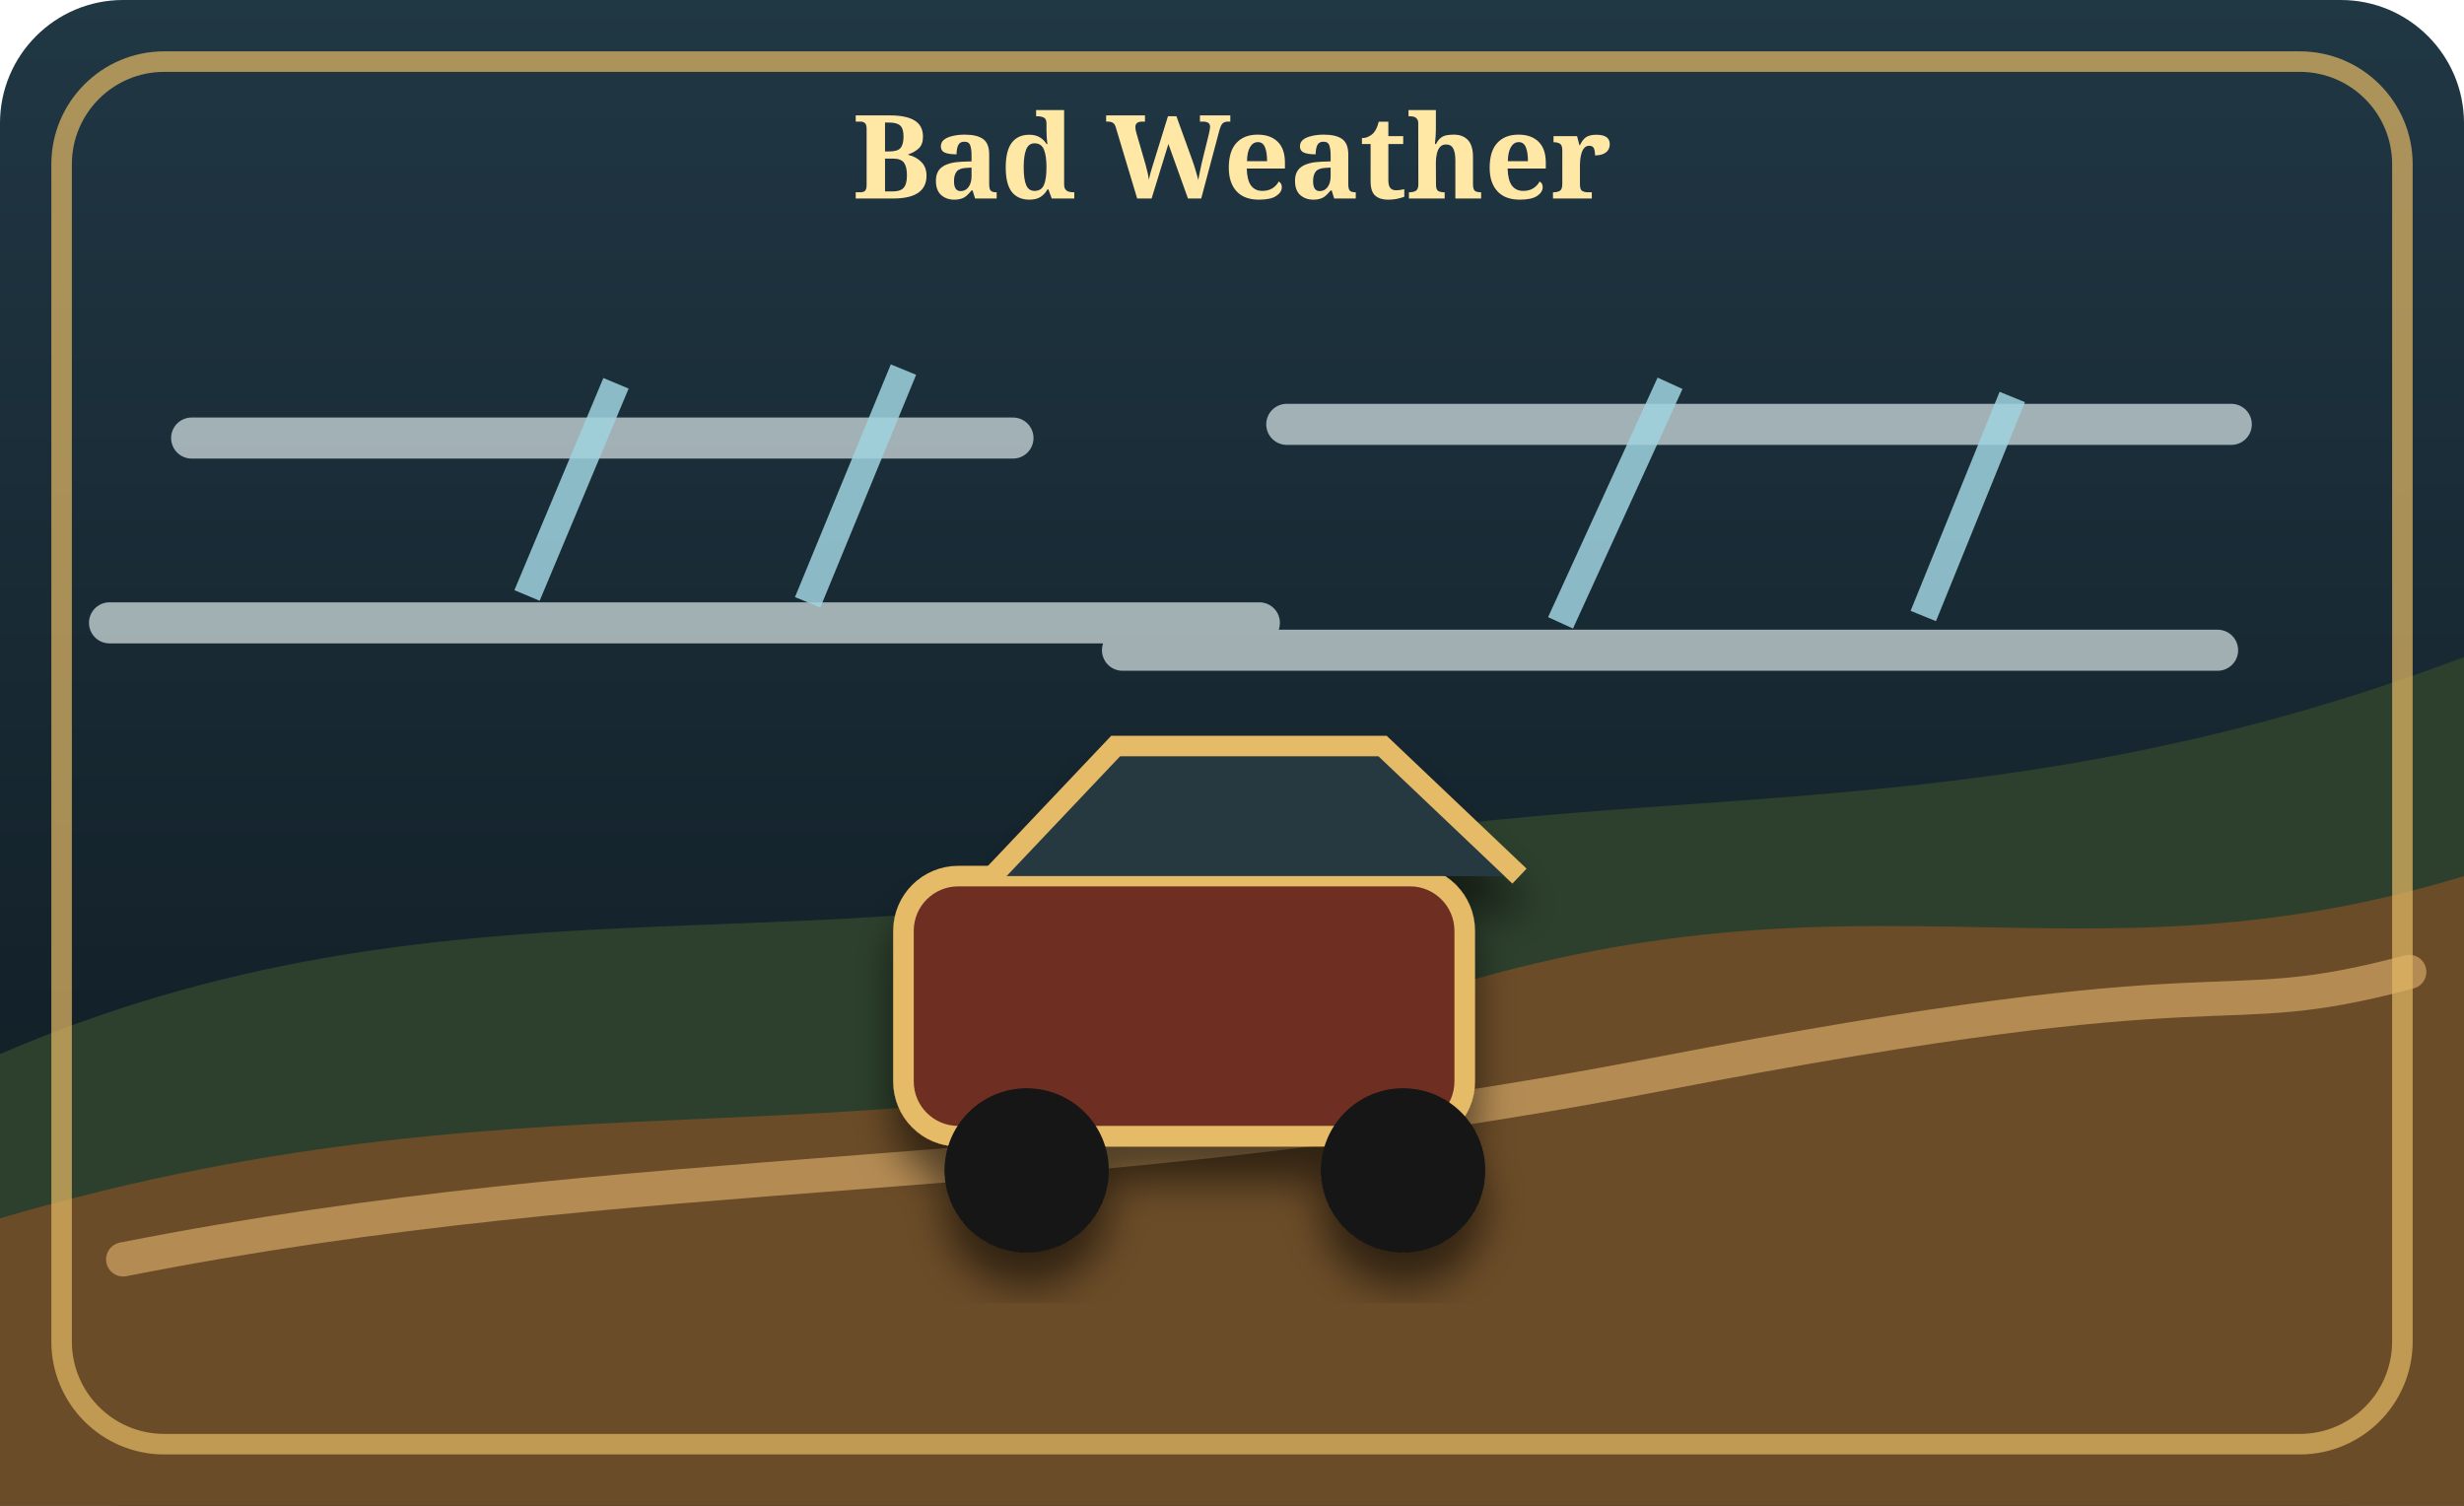
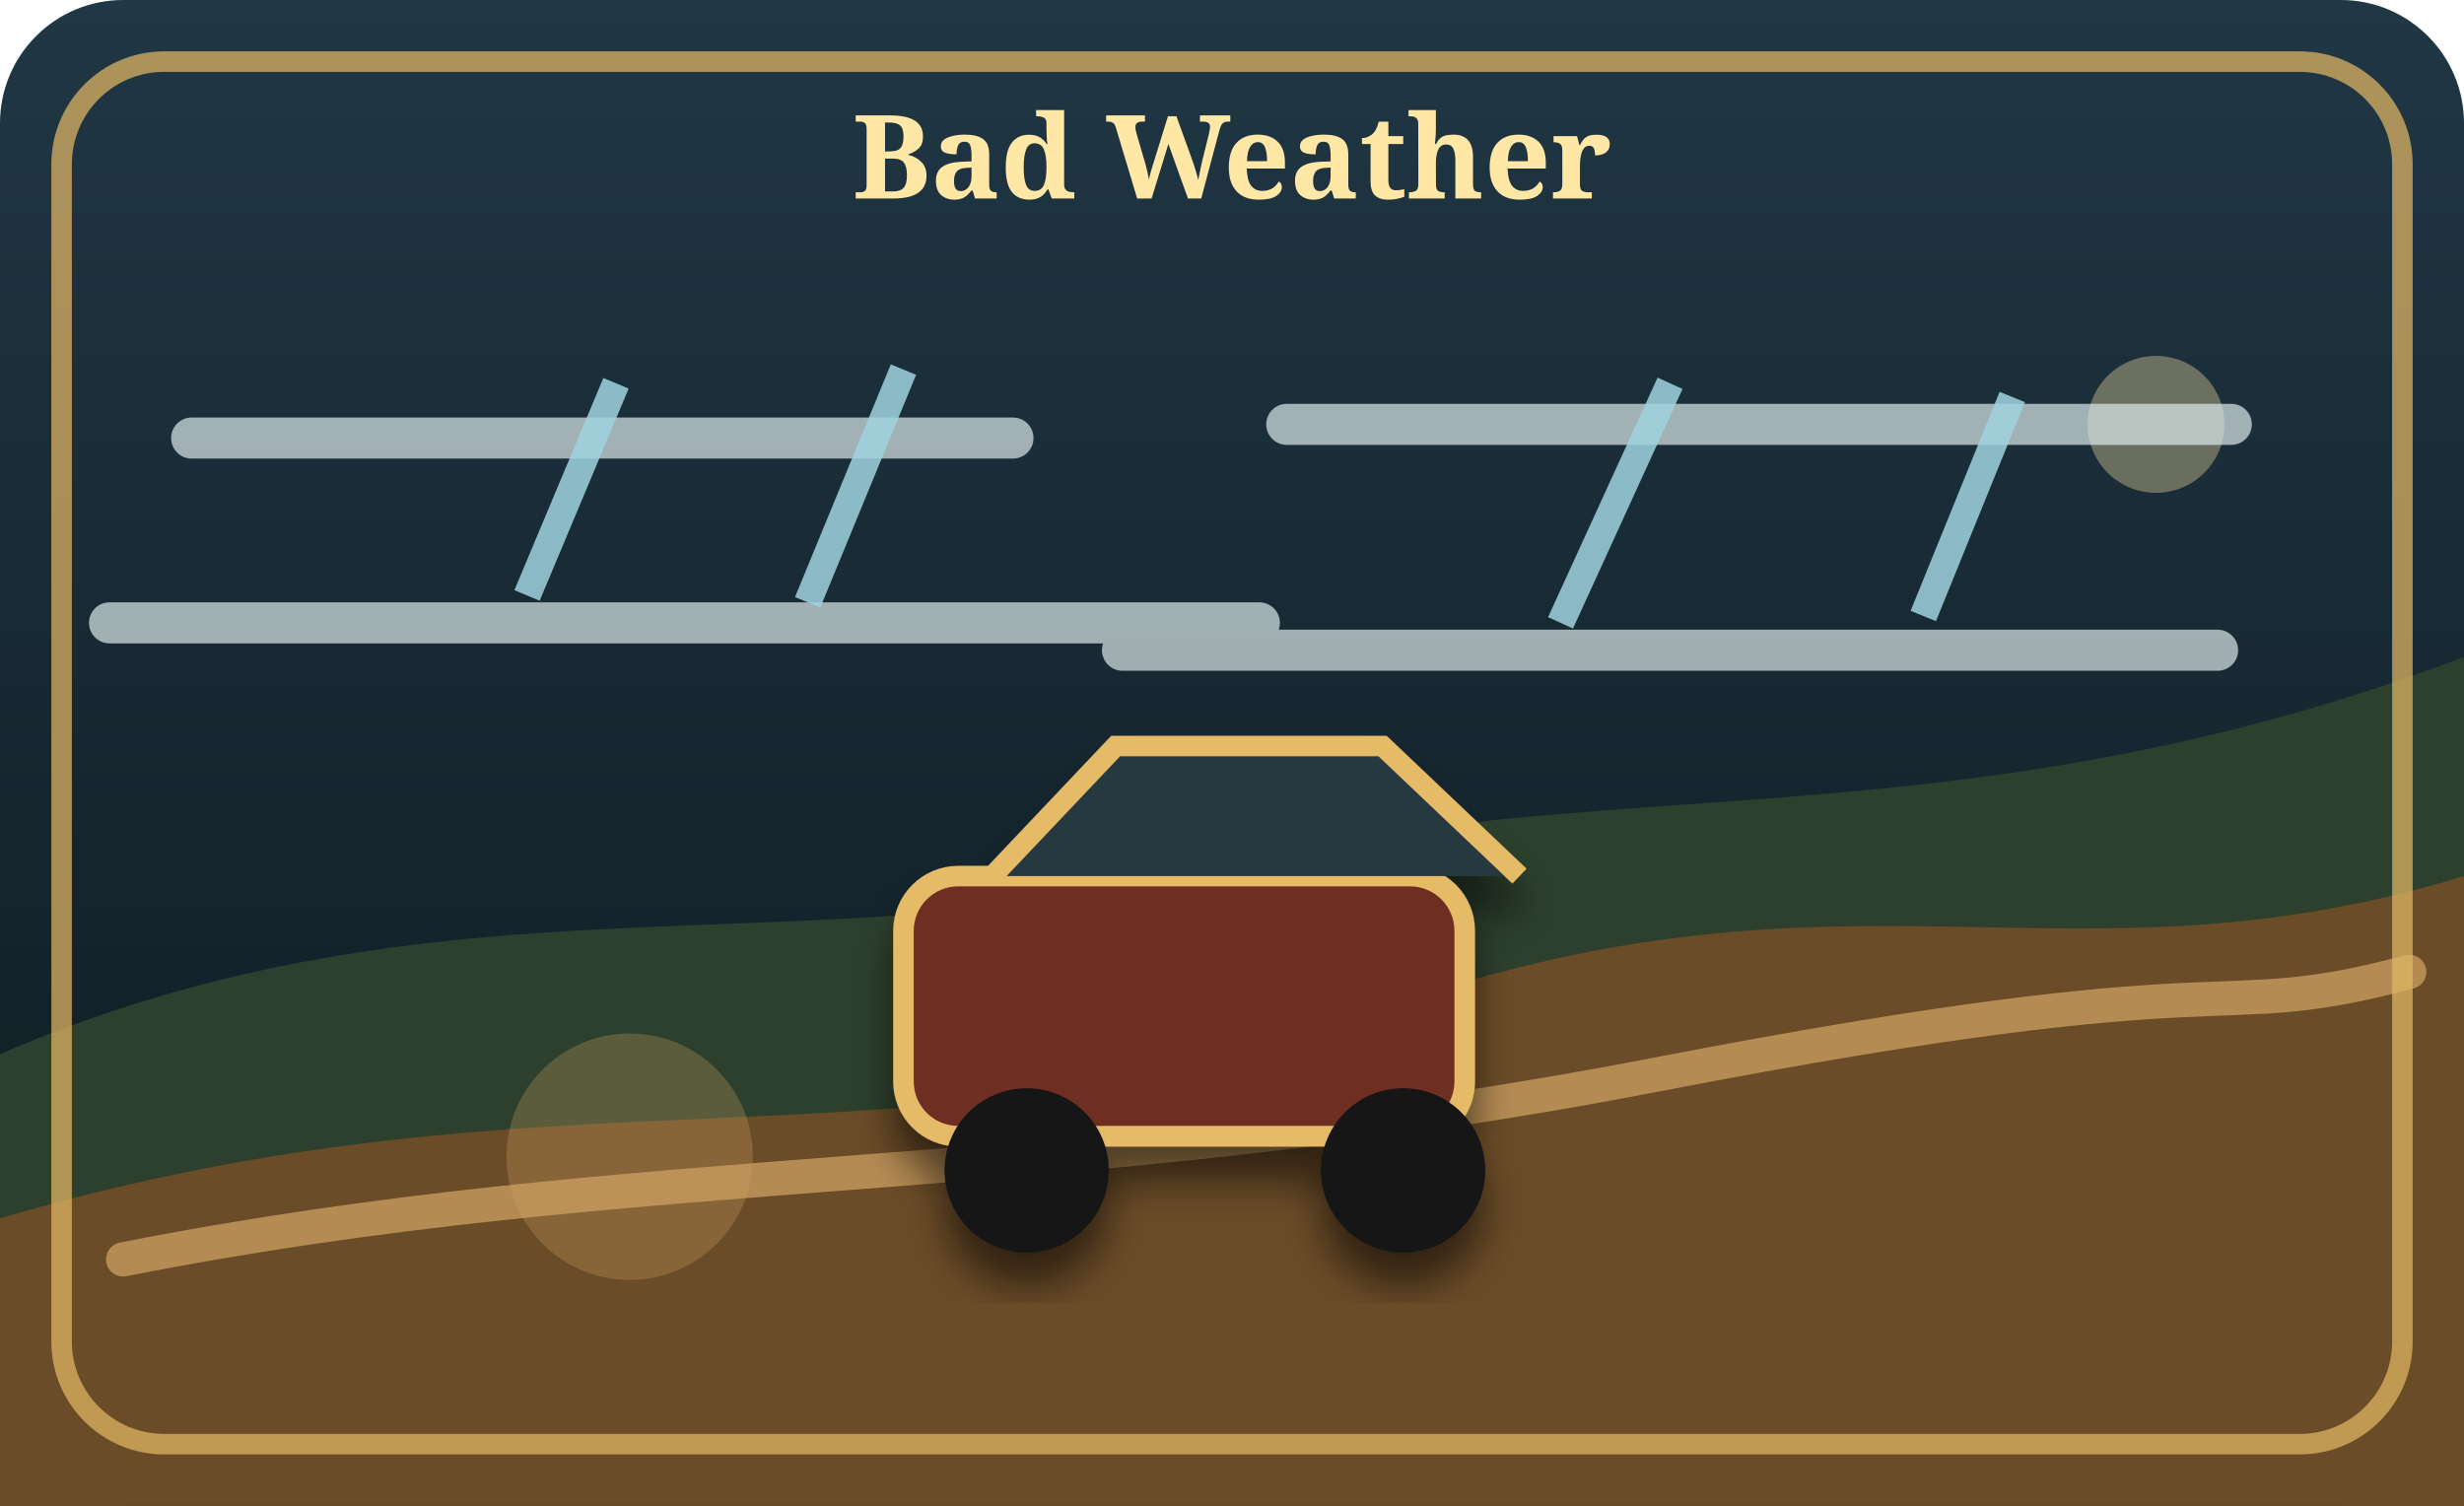
<svg xmlns="http://www.w3.org/2000/svg" viewBox="0 0 360 220" role="img" aria-label="Bad Weather">
  <defs>
+     <style>
+       .glint { animation: glint 2.8s ease-in-out infinite; transform-origin: center; }
+       .dust { animation: dust 3s ease-in-out infinite; }
+       .wire { animation: wire 2.4s steps(2, end) infinite; }
+       .rain { animation: rain 2.2s linear infinite; }
+       @keyframes glint { 0%, 100% { opacity: .28; transform: scale(.82); } 50% { opacity: .95; transform: scale(1.18); } }
+       @keyframes dust { 0%, 100% { opacity: .25; transform: translateX(-6px); } 50% { opacity: .65; transform: translateX(8px); } }
+       @keyframes wire { 0%, 100% { opacity: .35; } 50% { opacity: 1; } }
+       @keyframes rain { from { transform: translateX(-18px); } to { transform: translateX(18px); } }
+       @media (prefers-reduced-motion: reduce) { .glint, .dust, .wire, .rain { animation: none; } }
+     </style>
    <linearGradient id="sky" x1="0" x2="0" y1="0" y2="1">
      <stop offset="0" stop-color="#203744" />
      <stop offset="1" stop-color="#0d171d" />
    </linearGradient>
    <linearGradient id="gold" x1="0" x2="1">
      <stop offset="0" stop-color="#fff0ae" />
      <stop offset=".5" stop-color="#d59d3e" />
      <stop offset="1" stop-color="#fff1b8" />
    </linearGradient>
    <filter id="shadow">
      <feDropShadow dx="0" dy="5" stdDeviation="3" flood-color="#000" flood-opacity=".55" />
    </filter>
  </defs>
  <rect width="360" height="220" rx="18" fill="url(#sky)" />
  <path d="M0 154 C65 126 118 142 176 127 S286 124 360 96 V220 H0z" fill="#2d402d" />
  <path d="M0 178 C82 154 130 173 200 148 S301 146 360 128 V220 H0z" fill="#6b4c28" />
  <path d="M18 184 C94 169 154 174 242 157 S322 150 352 142" fill="none" stroke="#d0a464" stroke-width="5" stroke-linecap="round" opacity=".72" />
+   <circle class="dust" cx="92" cy="169" r="18" fill="#d0a464" opacity=".28" />
+   <circle class="glint" cx="315" cy="62" r="10" fill="#ffe9a8" opacity=".35" />
  <g filter="url(#shadow)">
    <rect x="132" y="128" width="82" height="38" rx="8" fill="#6e2f24" stroke="#e6bb68" stroke-width="3" />
    <path d="M145 128l18-19h39l20 19" fill="#263940" stroke="#e6bb68" stroke-width="3" />
    <circle cx="150" cy="171" r="12" fill="#141414" />
    <circle cx="205" cy="171" r="12" fill="#141414" />
  </g>
-   <path d="M28 64h120M16 91h168M188 62h138M164 95h160" stroke="#dce8e9" stroke-width="6" stroke-linecap="round" opacity=".7" />
-   <path d="M90 56l-13 31M132 54l-14 34M244 56l-16 35M294 58l-13 32" stroke="#9fd4df" stroke-width="4" opacity=".85" />
+   <g class="rain">
+     <path d="M28 64h120M16 91h168M188 62h138M164 95h160" stroke="#dce8e9" stroke-width="6" stroke-linecap="round" opacity=".7" />
+     <path d="M90 56l-13 31M132 54l-14 34M244 56l-16 35M294 58l-13 32" stroke="#9fd4df" stroke-width="4" opacity=".85" />
+   </g>
  <rect x="9" y="9" width="342" height="202" rx="15" fill="none" stroke="#e1b764" stroke-width="3" opacity=".72" />
  <text x="180" y="29" text-anchor="middle" font-family="Georgia,serif" font-size="17" font-weight="800" fill="#ffe7a6">Bad Weather</text>
</svg>
